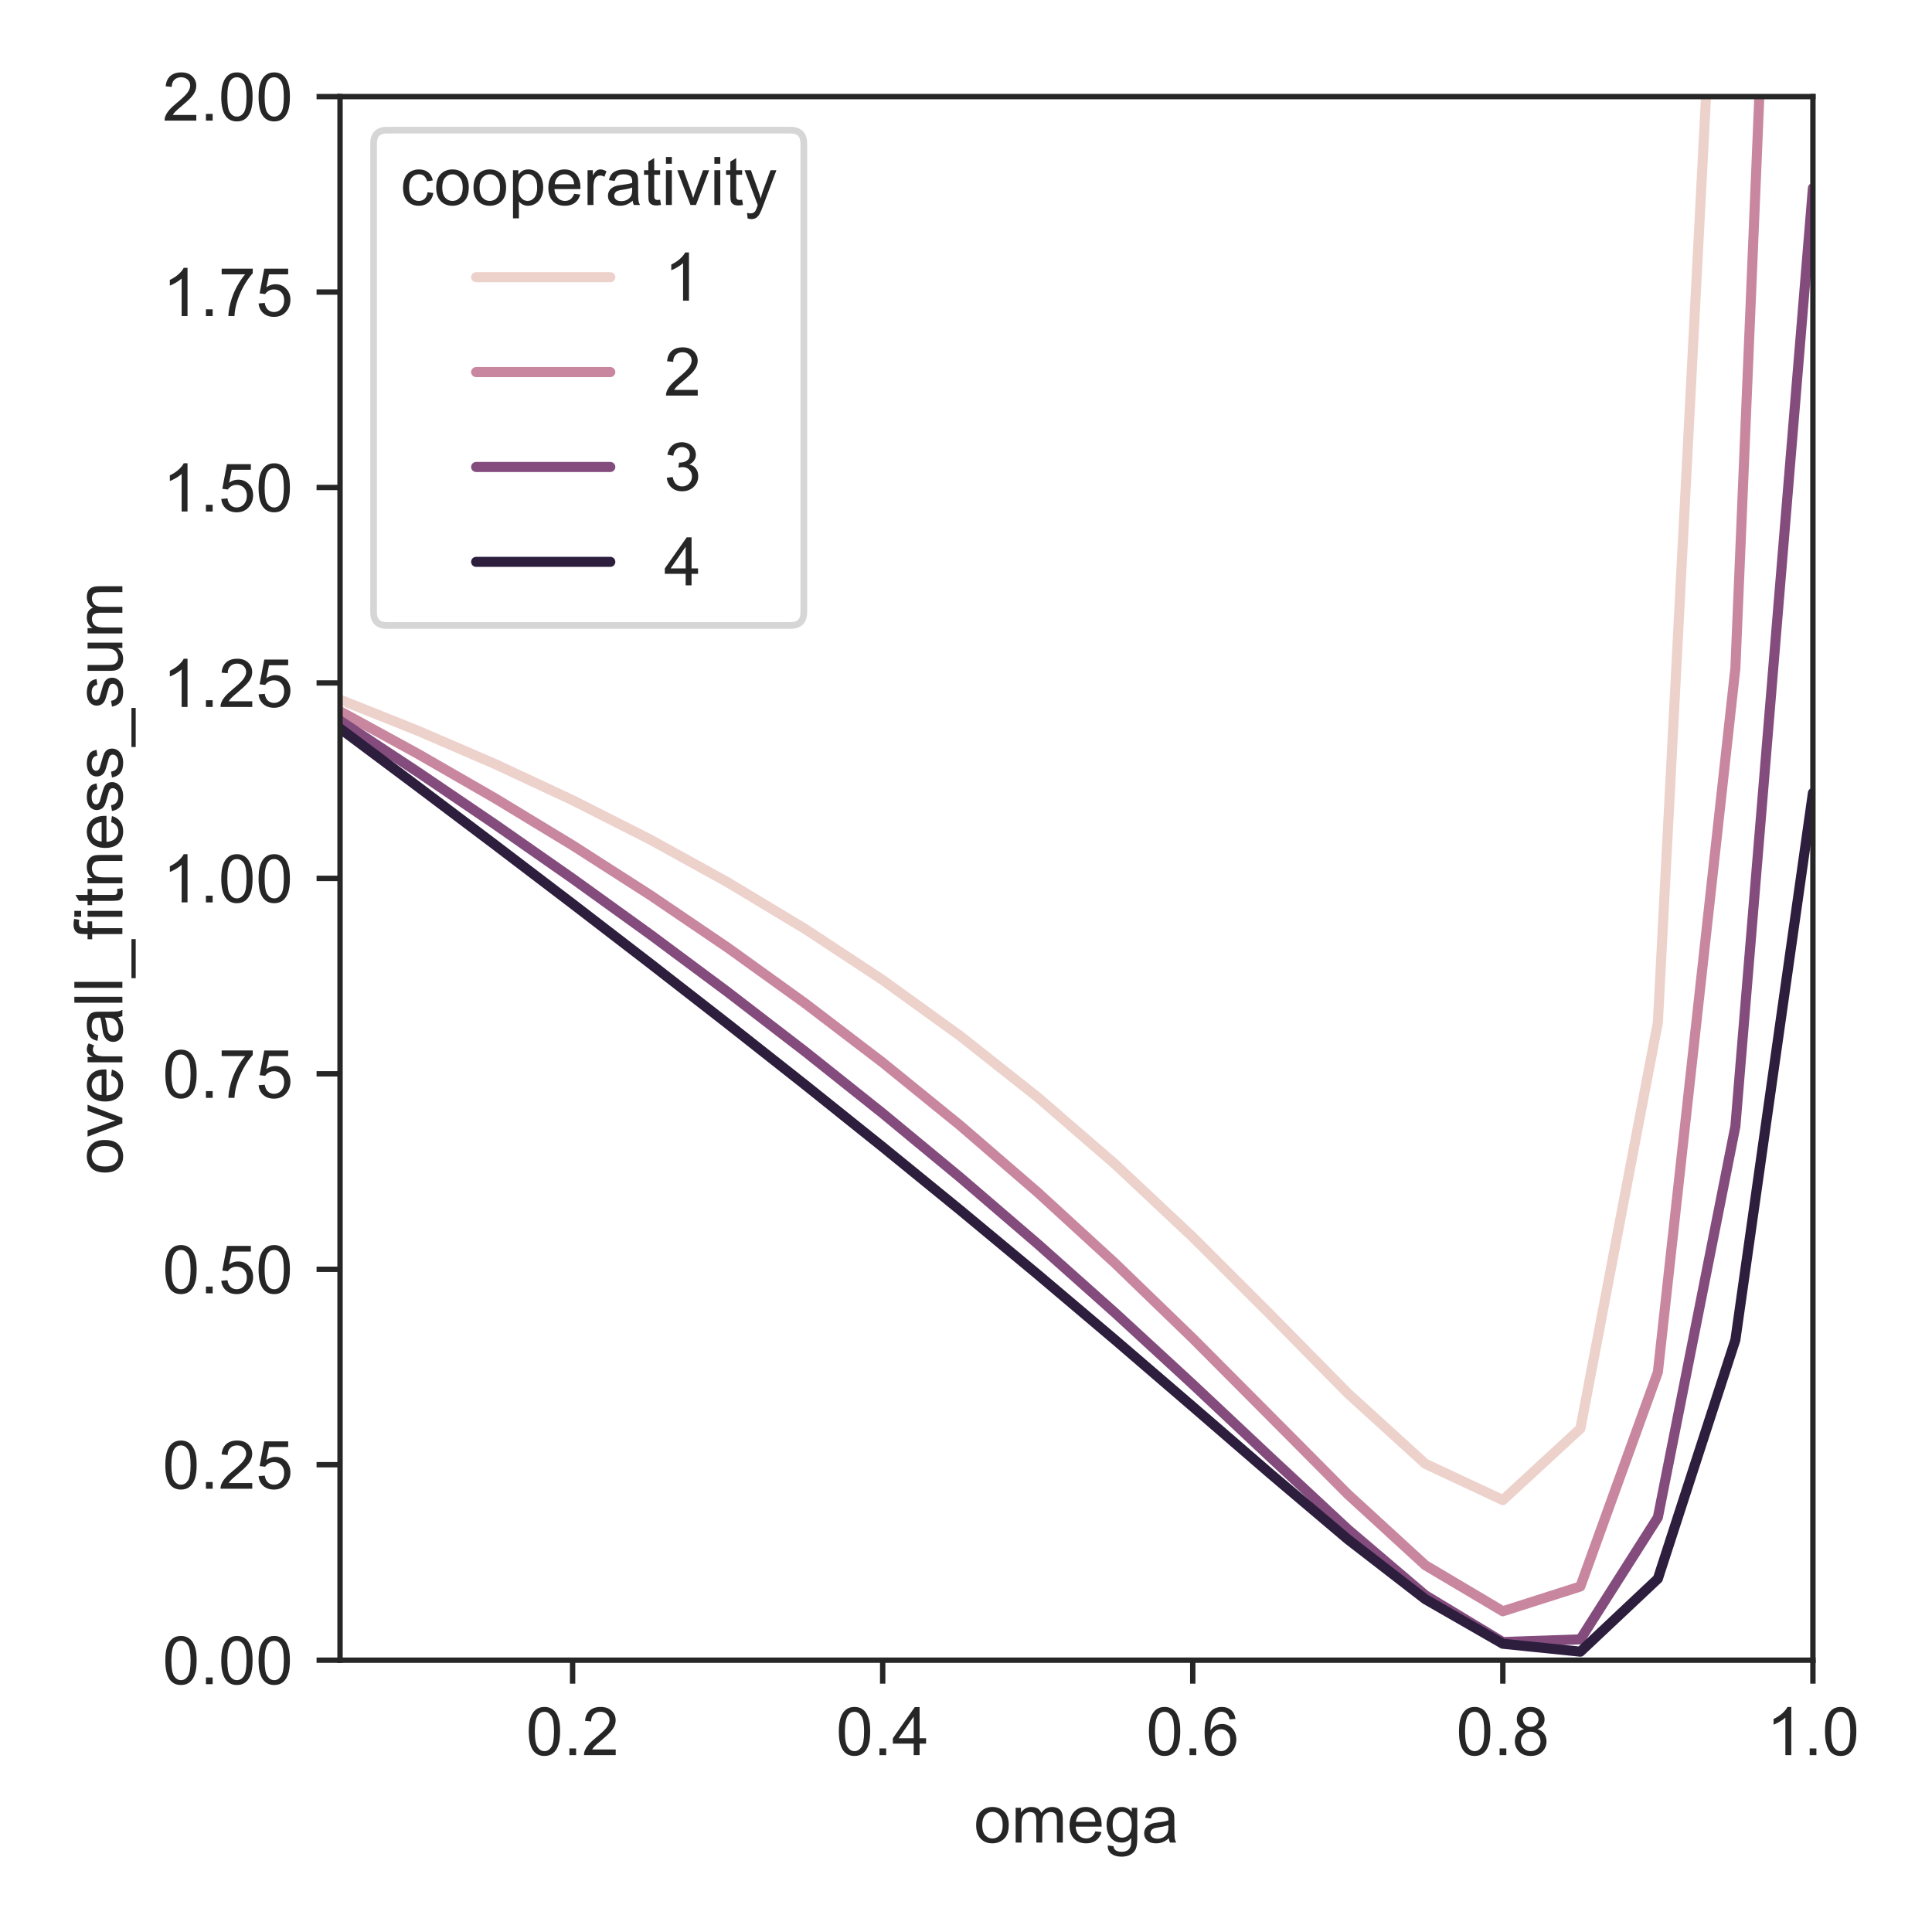
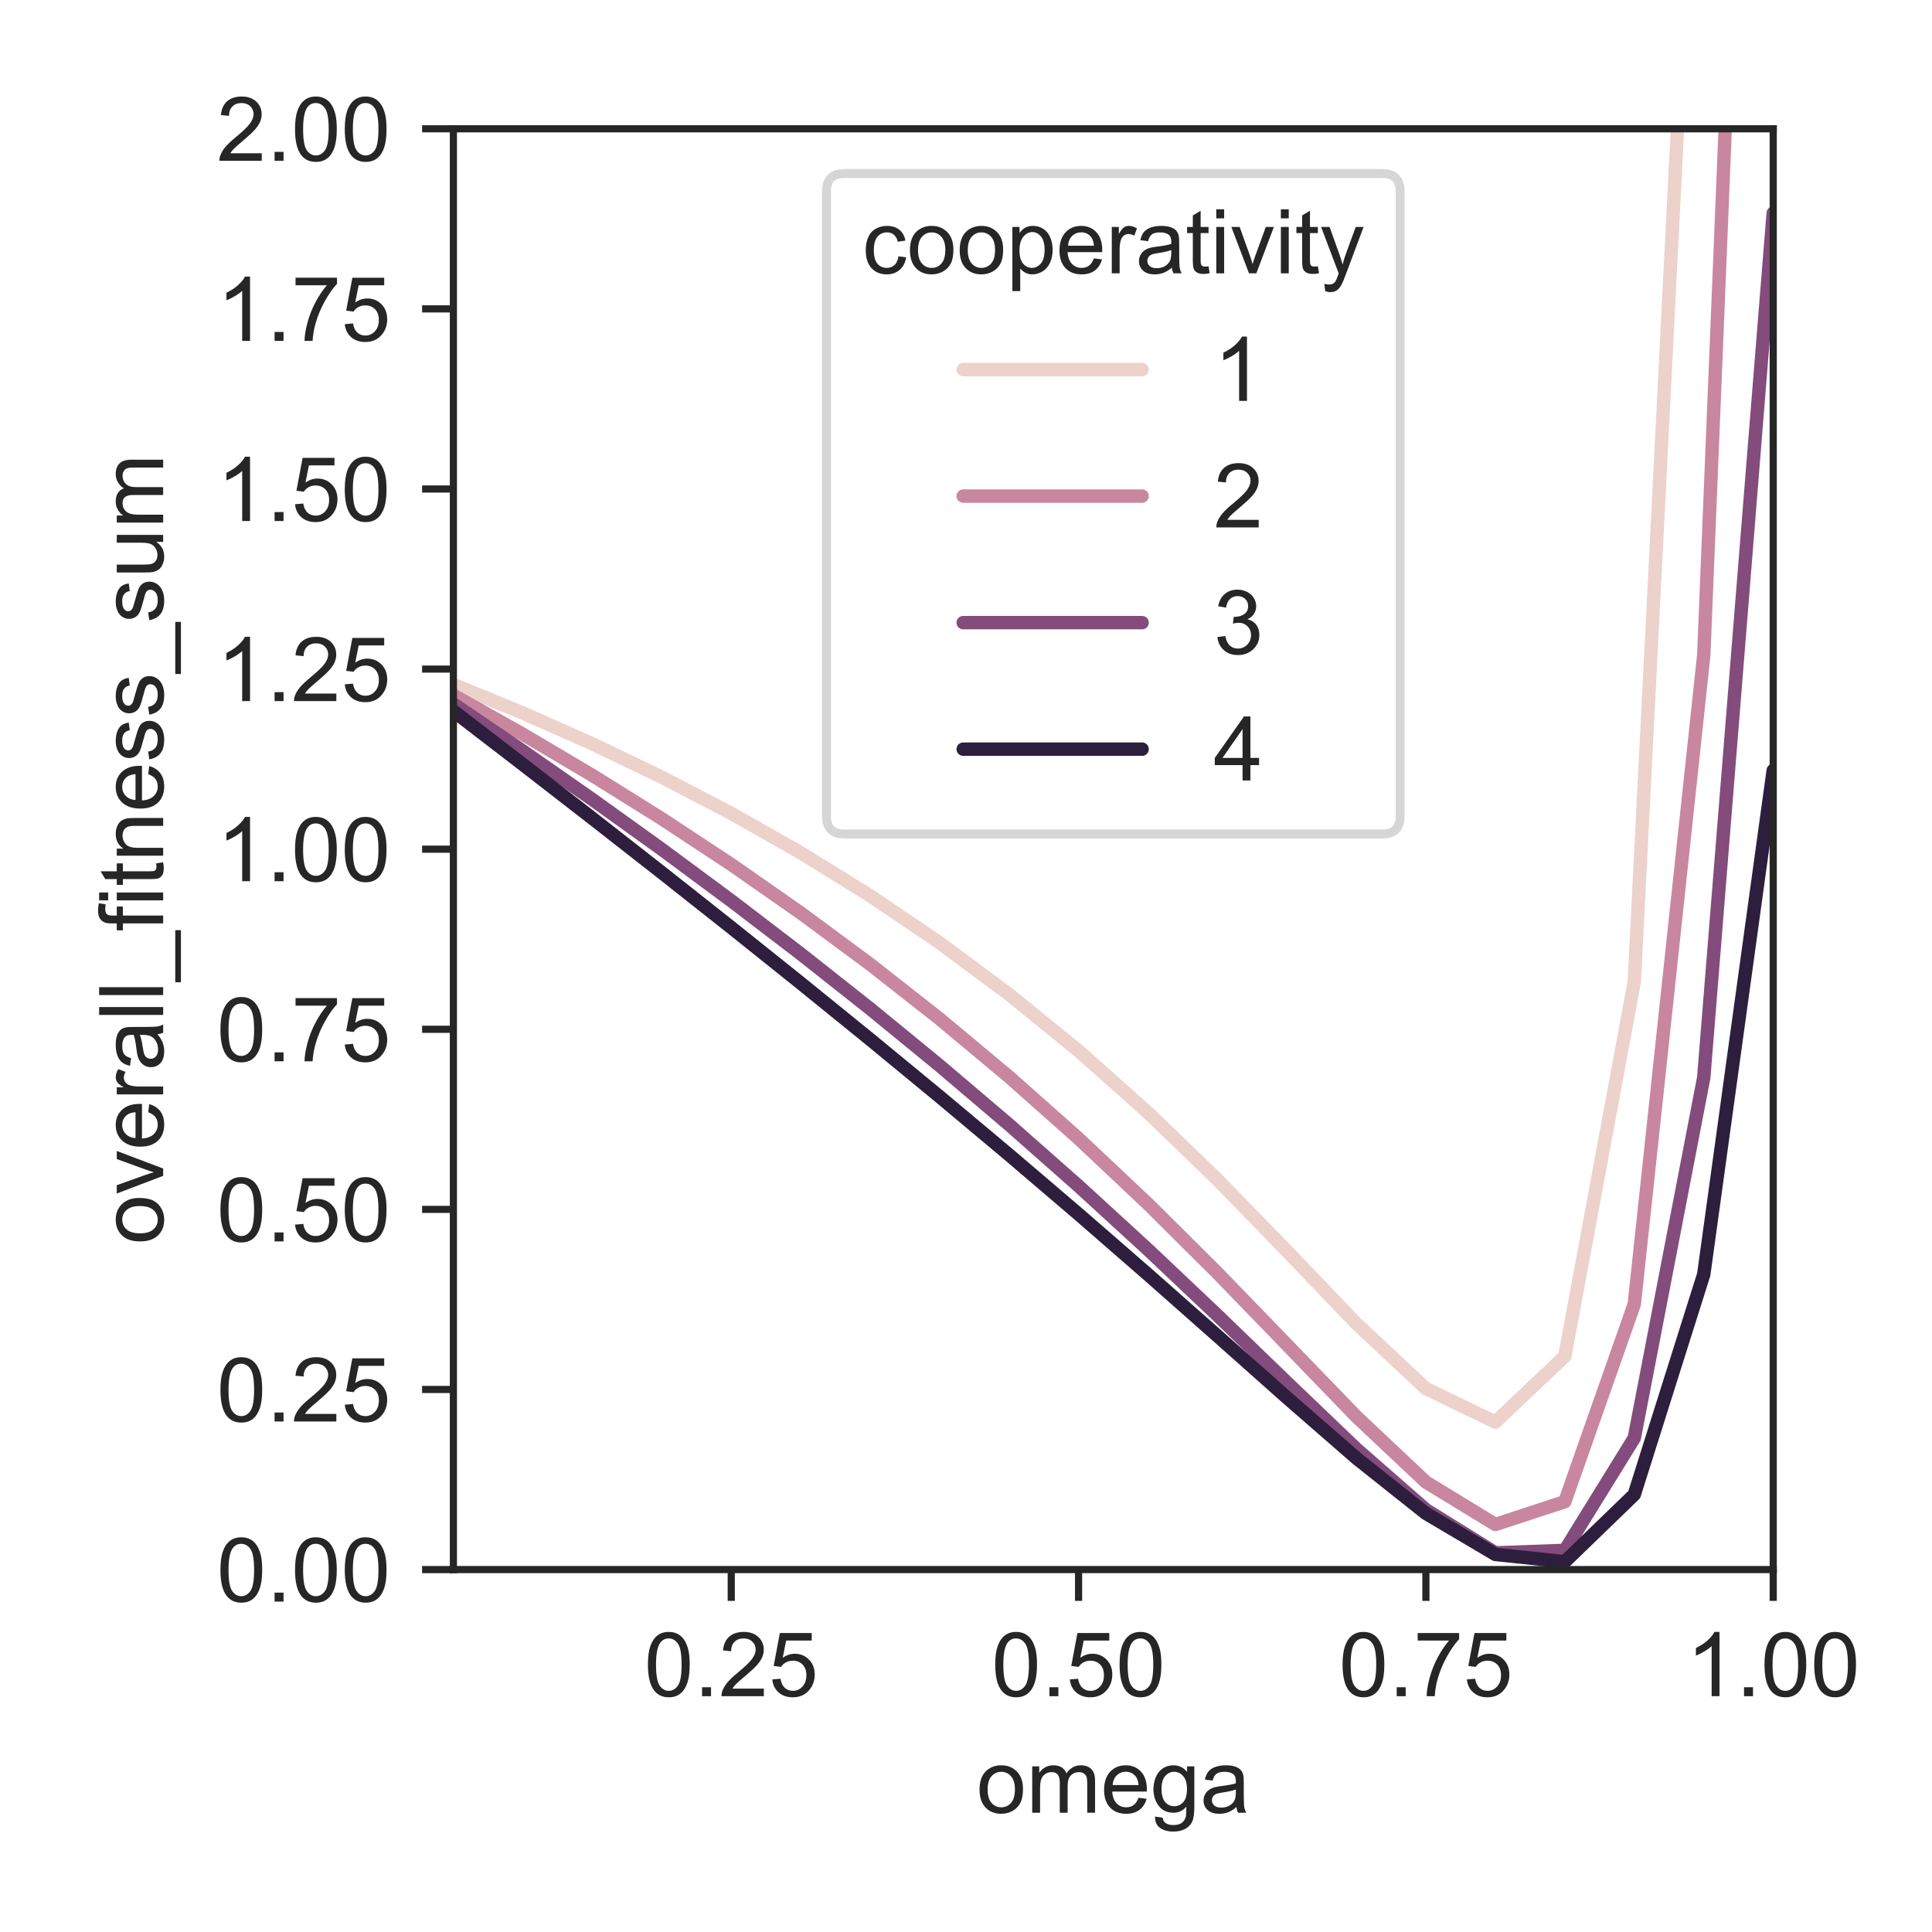
- <svg xmlns="http://www.w3.org/2000/svg" xmlns:xlink="http://www.w3.org/1999/xlink" width="288pt" height="288pt" viewBox="0 0 288 288" version="1.1">
+ <svg xmlns="http://www.w3.org/2000/svg" xmlns:xlink="http://www.w3.org/1999/xlink" width="216pt" height="216pt" viewBox="0 0 216 216" version="1.1">
  <defs>
    <style type="text/css">*{stroke-linejoin: round; stroke-linecap: butt}</style>
  </defs>
  <g id="figure_1">
    <g id="patch_1">
-       <path d="M 0 288  L 288 288  L 288 0  L 0 0  z " style="fill: #ffffff" />
+       <path d="M 0 216  L 216 216  L 216 0  L 0 0  z " style="fill: #ffffff" />
    </g>
    <g id="axes_1">
      <g id="patch_2">
-         <path d="M 50.69 247.48  L 270.248 247.48  L 270.248 14.4  L 50.69 14.4  z " style="fill: #ffffff" />
+         <path d="M 50.69 175.48  L 198.248 175.48  L 198.248 14.4  L 50.69 14.4  z " style="fill: #ffffff" />
      </g>
      <g id="matplotlib.axis_1">
        <g id="xtick_1">
          <g id="line2d_1">
            <defs>
-               <path id="mcc8eac45b3" d="M 0 0  L 0 3.5  " style="stroke: #262626; stroke-width: 0.8" />
-             </defs>
-             <g>
-               <use xlink:href="#mcc8eac45b3" x="85.357" y="247.48" style="fill: #262626; stroke: #262626; stroke-width: 0.8" />
+               <path id="mc4e7842c69" d="M 0 0  L 0 3.5  " style="stroke: #262626; stroke-width: 0.8" />
+             </defs>
+             <g>
+               <use xlink:href="#mc4e7842c69" x="81.755" y="175.48" style="fill: #262626; stroke: #262626; stroke-width: 0.8" />
            </g>
          </g>
          <g id="text_1">
-             <g style="fill: #262626" transform="translate(78.40697 261.6378)scale(0.1 -0.1)">
+             <g style="fill: #262626" transform="translate(72.02427 189.6378)scale(0.1 -0.1)">
              <defs>
                <path id="ArialMT-30" d="M 266 2259  Q 266 3072 433 3567  Q 600 4063 929 4331  Q 1259 4600 1759 4600  Q 2128 4600 2406 4451  Q 2684 4303 2865 4023  Q 3047 3744 3150 3342  Q 3253 2941 3253 2259  Q 3253 1453 3087 958  Q 2922 463 2592 192  Q 2263 -78 1759 -78  Q 1097 -78 719 397  Q 266 969 266 2259  z M 844 2259  Q 844 1131 1108 757  Q 1372 384 1759 384  Q 2147 384 2411 759  Q 2675 1134 2675 2259  Q 2675 3391 2411 3762  Q 2147 4134 1753 4134  Q 1366 4134 1134 3806  Q 844 3388 844 2259  z " transform="scale(0.015625)" />
                <path id="ArialMT-2e" d="M 581 0  L 581 641  L 1222 641  L 1222 0  L 581 0  z " transform="scale(0.015625)" />
                <path id="ArialMT-32" d="M 3222 541  L 3222 0  L 194 0  Q 188 203 259 391  Q 375 700 629 1000  Q 884 1300 1366 1694  Q 2113 2306 2375 2664  Q 2638 3022 2638 3341  Q 2638 3675 2398 3904  Q 2159 4134 1775 4134  Q 1369 4134 1125 3890  Q 881 3647 878 3216  L 300 3275  Q 359 3922 746 4261  Q 1134 4600 1788 4600  Q 2447 4600 2831 4234  Q 3216 3869 3216 3328  Q 3216 3053 3103 2787  Q 2991 2522 2730 2228  Q 2469 1934 1863 1422  Q 1356 997 1212 845  Q 1069 694 975 541  L 3222 541  z " transform="scale(0.015625)" />
+                 <path id="ArialMT-35" d="M 266 1200  L 856 1250  Q 922 819 1161 601  Q 1400 384 1738 384  Q 2144 384 2425 690  Q 2706 997 2706 1503  Q 2706 1984 2436 2262  Q 2166 2541 1728 2541  Q 1456 2541 1237 2417  Q 1019 2294 894 2097  L 366 2166  L 809 4519  L 3088 4519  L 3088 3981  L 1259 3981  L 1013 2750  Q 1425 3038 1878 3038  Q 2478 3038 2890 2622  Q 3303 2206 3303 1553  Q 3303 931 2941 478  Q 2500 -78 1738 -78  Q 1113 -78 717 272  Q 322 622 266 1200  z " transform="scale(0.015625)" />
              </defs>
              <use xlink:href="#ArialMT-30" />
              <use xlink:href="#ArialMT-2e" x="55.615" />
              <use xlink:href="#ArialMT-32" x="83.398" />
+               <use xlink:href="#ArialMT-35" x="139.014" />
            </g>
          </g>
        </g>
        <g id="xtick_2">
          <g id="line2d_2">
            <g>
-               <use xlink:href="#mcc8eac45b3" x="131.58" y="247.48" style="fill: #262626; stroke: #262626; stroke-width: 0.8" />
+               <use xlink:href="#mc4e7842c69" x="120.586" y="175.48" style="fill: #262626; stroke: #262626; stroke-width: 0.8" />
            </g>
          </g>
          <g id="text_2">
-             <g style="fill: #262626" transform="translate(124.6296 261.6378)scale(0.1 -0.1)">
-               <defs>
-                 <path id="ArialMT-34" d="M 2069 0  L 2069 1097  L 81 1097  L 81 1613  L 2172 4581  L 2631 4581  L 2631 1613  L 3250 1613  L 3250 1097  L 2631 1097  L 2631 0  L 2069 0  z M 2069 1613  L 2069 3678  L 634 1613  L 2069 1613  z " transform="scale(0.015625)" />
-               </defs>
-               <use xlink:href="#ArialMT-30" />
-               <use xlink:href="#ArialMT-2e" x="55.615" />
-               <use xlink:href="#ArialMT-34" x="83.398" />
+             <g style="fill: #262626" transform="translate(110.8552 189.6378)scale(0.1 -0.1)">
+               <use xlink:href="#ArialMT-30" />
+               <use xlink:href="#ArialMT-2e" x="55.615" />
+               <use xlink:href="#ArialMT-35" x="83.398" />
+               <use xlink:href="#ArialMT-30" x="139.014" />
            </g>
          </g>
        </g>
        <g id="xtick_3">
          <g id="line2d_3">
            <g>
-               <use xlink:href="#mcc8eac45b3" x="177.802" y="247.48" style="fill: #262626; stroke: #262626; stroke-width: 0.8" />
+               <use xlink:href="#mc4e7842c69" x="159.417" y="175.48" style="fill: #262626; stroke: #262626; stroke-width: 0.8" />
            </g>
          </g>
          <g id="text_3">
-             <g style="fill: #262626" transform="translate(170.8522 261.6378)scale(0.1 -0.1)">
+             <g style="fill: #262626" transform="translate(149.6861 189.6378)scale(0.1 -0.1)">
              <defs>
-                 <path id="ArialMT-36" d="M 3184 3459  L 2625 3416  Q 2550 3747 2413 3897  Q 2184 4138 1850 4138  Q 1581 4138 1378 3988  Q 1113 3794 959 3422  Q 806 3050 800 2363  Q 1003 2672 1297 2822  Q 1591 2972 1913 2972  Q 2475 2972 2870 2558  Q 3266 2144 3266 1488  Q 3266 1056 3080 686  Q 2894 316 2569 119  Q 2244 -78 1831 -78  Q 1128 -78 684 439  Q 241 956 241 2144  Q 241 3472 731 4075  Q 1159 4600 1884 4600  Q 2425 4600 2770 4297  Q 3116 3994 3184 3459  z M 888 1484  Q 888 1194 1011 928  Q 1134 663 1356 523  Q 1578 384 1822 384  Q 2178 384 2434 671  Q 2691 959 2691 1453  Q 2691 1928 2437 2201  Q 2184 2475 1800 2475  Q 1419 2475 1153 2201  Q 888 1928 888 1484  z " transform="scale(0.015625)" />
+                 <path id="ArialMT-37" d="M 303 3981  L 303 4522  L 3269 4522  L 3269 4084  Q 2831 3619 2401 2847  Q 1972 2075 1738 1259  Q 1569 684 1522 0  L 944 0  Q 953 541 1156 1306  Q 1359 2072 1739 2783  Q 2119 3494 2547 3981  L 303 3981  z " transform="scale(0.015625)" />
              </defs>
              <use xlink:href="#ArialMT-30" />
              <use xlink:href="#ArialMT-2e" x="55.615" />
-               <use xlink:href="#ArialMT-36" x="83.398" />
+               <use xlink:href="#ArialMT-37" x="83.398" />
+               <use xlink:href="#ArialMT-35" x="139.014" />
            </g>
          </g>
        </g>
        <g id="xtick_4">
          <g id="line2d_4">
            <g>
-               <use xlink:href="#mcc8eac45b3" x="224.025" y="247.48" style="fill: #262626; stroke: #262626; stroke-width: 0.8" />
+               <use xlink:href="#mc4e7842c69" x="198.248" y="175.48" style="fill: #262626; stroke: #262626; stroke-width: 0.8" />
            </g>
          </g>
          <g id="text_4">
-             <g style="fill: #262626" transform="translate(217.0749 261.6378)scale(0.1 -0.1)">
-               <defs>
-                 <path id="ArialMT-38" d="M 1131 2484  Q 781 2613 612 2850  Q 444 3088 444 3419  Q 444 3919 803 4259  Q 1163 4600 1759 4600  Q 2359 4600 2725 4251  Q 3091 3903 3091 3403  Q 3091 3084 2923 2848  Q 2756 2613 2416 2484  Q 2838 2347 3058 2040  Q 3278 1734 3278 1309  Q 3278 722 2862 322  Q 2447 -78 1769 -78  Q 1091 -78 675 323  Q 259 725 259 1325  Q 259 1772 486 2073  Q 713 2375 1131 2484  z M 1019 3438  Q 1019 3113 1228 2906  Q 1438 2700 1772 2700  Q 2097 2700 2305 2904  Q 2513 3109 2513 3406  Q 2513 3716 2298 3927  Q 2084 4138 1766 4138  Q 1444 4138 1231 3931  Q 1019 3725 1019 3438  z M 838 1322  Q 838 1081 952 856  Q 1066 631 1291 507  Q 1516 384 1775 384  Q 2178 384 2440 643  Q 2703 903 2703 1303  Q 2703 1709 2433 1975  Q 2163 2241 1756 2241  Q 1359 2241 1098 1978  Q 838 1716 838 1322  z " transform="scale(0.015625)" />
-               </defs>
-               <use xlink:href="#ArialMT-30" />
-               <use xlink:href="#ArialMT-2e" x="55.615" />
-               <use xlink:href="#ArialMT-38" x="83.398" />
-             </g>
-           </g>
-         </g>
-         <g id="xtick_5">
-           <g id="line2d_5">
-             <g>
-               <use xlink:href="#mcc8eac45b3" x="270.248" y="247.48" style="fill: #262626; stroke: #262626; stroke-width: 0.8" />
-             </g>
-           </g>
-           <g id="text_5">
-             <g style="fill: #262626" transform="translate(263.2975 261.6378)scale(0.1 -0.1)">
+             <g style="fill: #262626" transform="translate(188.517 189.6378)scale(0.1 -0.1)">
              <defs>
                <path id="ArialMT-31" d="M 2384 0  L 1822 0  L 1822 3584  Q 1619 3391 1289 3197  Q 959 3003 697 2906  L 697 3450  Q 1169 3672 1522 3987  Q 1875 4303 2022 4600  L 2384 4600  L 2384 0  z " transform="scale(0.015625)" />
              </defs>
              <use xlink:href="#ArialMT-31" />
              <use xlink:href="#ArialMT-2e" x="55.615" />
              <use xlink:href="#ArialMT-30" x="83.398" />
-             </g>
-           </g>
-         </g>
-         <g id="text_6">
-           <g style="fill: #262626" transform="translate(145.182 274.6659)scale(0.1 -0.1)">
+               <use xlink:href="#ArialMT-30" x="139.014" />
+             </g>
+           </g>
+         </g>
+         <g id="text_5">
+           <g style="fill: #262626" transform="translate(109.182 202.6659)scale(0.1 -0.1)">
            <defs>
              <path id="ArialMT-6f" d="M 213 1659  Q 213 2581 725 3025  Q 1153 3394 1769 3394  Q 2453 3394 2887 2945  Q 3322 2497 3322 1706  Q 3322 1066 3130 698  Q 2938 331 2570 128  Q 2203 -75 1769 -75  Q 1072 -75 642 372  Q 213 819 213 1659  z M 791 1659  Q 791 1022 1069 705  Q 1347 388 1769 388  Q 2188 388 2466 706  Q 2744 1025 2744 1678  Q 2744 2294 2464 2611  Q 2184 2928 1769 2928  Q 1347 2928 1069 2612  Q 791 2297 791 1659  z " transform="scale(0.015625)" />
              <path id="ArialMT-6d" d="M 422 0  L 422 3319  L 925 3319  L 925 2853  Q 1081 3097 1340 3245  Q 1600 3394 1931 3394  Q 2300 3394 2536 3241  Q 2772 3088 2869 2813  Q 3263 3394 3894 3394  Q 4388 3394 4653 3120  Q 4919 2847 4919 2278  L 4919 0  L 4359 0  L 4359 2091  Q 4359 2428 4304 2576  Q 4250 2725 4106 2815  Q 3963 2906 3769 2906  Q 3419 2906 3187 2673  Q 2956 2441 2956 1928  L 2956 0  L 2394 0  L 2394 2156  Q 2394 2531 2256 2718  Q 2119 2906 1806 2906  Q 1569 2906 1367 2781  Q 1166 2656 1075 2415  Q 984 2175 984 1722  L 984 0  L 422 0  z " transform="scale(0.015625)" />
              <path id="ArialMT-65" d="M 2694 1069  L 3275 997  Q 3138 488 2766 206  Q 2394 -75 1816 -75  Q 1088 -75 661 373  Q 234 822 234 1631  Q 234 2469 665 2931  Q 1097 3394 1784 3394  Q 2450 3394 2872 2941  Q 3294 2488 3294 1666  Q 3294 1616 3291 1516  L 816 1516  Q 847 969 1125 678  Q 1403 388 1819 388  Q 2128 388 2347 550  Q 2566 713 2694 1069  z M 847 1978  L 2700 1978  Q 2663 2397 2488 2606  Q 2219 2931 1791 2931  Q 1403 2931 1139 2672  Q 875 2413 847 1978  z " transform="scale(0.015625)" />
              <path id="ArialMT-67" d="M 319 -275  L 866 -356  Q 900 -609 1056 -725  Q 1266 -881 1628 -881  Q 2019 -881 2231 -725  Q 2444 -569 2519 -288  Q 2563 -116 2559 434  Q 2191 0 1641 0  Q 956 0 581 494  Q 206 988 206 1678  Q 206 2153 378 2554  Q 550 2956 876 3175  Q 1203 3394 1644 3394  Q 2231 3394 2613 2919  L 2613 3319  L 3131 3319  L 3131 450  Q 3131 -325 2973 -648  Q 2816 -972 2473 -1159  Q 2131 -1347 1631 -1347  Q 1038 -1347 672 -1080  Q 306 -813 319 -275  z M 784 1719  Q 784 1066 1043 766  Q 1303 466 1694 466  Q 2081 466 2343 764  Q 2606 1063 2606 1700  Q 2606 2309 2336 2618  Q 2066 2928 1684 2928  Q 1309 2928 1046 2623  Q 784 2319 784 1719  z " transform="scale(0.015625)" />
              <path id="ArialMT-61" d="M 2588 409  Q 2275 144 1986 34  Q 1697 -75 1366 -75  Q 819 -75 525 192  Q 231 459 231 875  Q 231 1119 342 1320  Q 453 1522 633 1644  Q 813 1766 1038 1828  Q 1203 1872 1538 1913  Q 2219 1994 2541 2106  Q 2544 2222 2544 2253  Q 2544 2597 2384 2738  Q 2169 2928 1744 2928  Q 1347 2928 1158 2789  Q 969 2650 878 2297  L 328 2372  Q 403 2725 575 2942  Q 747 3159 1072 3276  Q 1397 3394 1825 3394  Q 2250 3394 2515 3294  Q 2781 3194 2906 3042  Q 3031 2891 3081 2659  Q 3109 2516 3109 2141  L 3109 1391  Q 3109 606 3145 398  Q 3181 191 3288 0  L 2700 0  Q 2613 175 2588 409  z M 2541 1666  Q 2234 1541 1622 1453  Q 1275 1403 1131 1340  Q 988 1278 909 1158  Q 831 1038 831 891  Q 831 666 1001 516  Q 1172 366 1500 366  Q 1825 366 2078 508  Q 2331 650 2450 897  Q 2541 1088 2541 1459  L 2541 1666  z " transform="scale(0.015625)" />
            </defs>
            <use xlink:href="#ArialMT-6f" />
            <use xlink:href="#ArialMT-6d" x="55.615" />
            <use xlink:href="#ArialMT-65" x="138.916" />
            <use xlink:href="#ArialMT-67" x="194.531" />
            <use xlink:href="#ArialMT-61" x="250.146" />
          </g>
        </g>
      </g>
      <g id="matplotlib.axis_2">
        <g id="ytick_1">
+           <g id="line2d_5">
+             <defs>
+               <path id="m0a1a6a47ea" d="M 0 0  L -3.5 0  " style="stroke: #262626; stroke-width: 0.8" />
+             </defs>
+             <g>
+               <use xlink:href="#m0a1a6a47ea" x="50.69" y="175.48" style="fill: #262626; stroke: #262626; stroke-width: 0.8" />
+             </g>
+           </g>
+           <g id="text_6">
+             <g style="fill: #262626" transform="translate(24.22906 179.0589)scale(0.1 -0.1)">
+               <use xlink:href="#ArialMT-30" />
+               <use xlink:href="#ArialMT-2e" x="55.615" />
+               <use xlink:href="#ArialMT-30" x="83.398" />
+               <use xlink:href="#ArialMT-30" x="139.014" />
+             </g>
+           </g>
+         </g>
+         <g id="ytick_2">
          <g id="line2d_6">
-             <defs>
-               <path id="mb9cf8eb179" d="M 0 0  L -3.5 0  " style="stroke: #262626; stroke-width: 0.8" />
-             </defs>
-             <g>
-               <use xlink:href="#mb9cf8eb179" x="50.69" y="247.48" style="fill: #262626; stroke: #262626; stroke-width: 0.8" />
+             <g>
+               <use xlink:href="#m0a1a6a47ea" x="50.69" y="155.345" style="fill: #262626; stroke: #262626; stroke-width: 0.8" />
            </g>
          </g>
          <g id="text_7">
-             <g style="fill: #262626" transform="translate(24.22906 251.0589)scale(0.1 -0.1)">
-               <use xlink:href="#ArialMT-30" />
+             <g style="fill: #262626" transform="translate(24.22906 158.9239)scale(0.1 -0.1)">
+               <use xlink:href="#ArialMT-30" />
+               <use xlink:href="#ArialMT-2e" x="55.615" />
+               <use xlink:href="#ArialMT-32" x="83.398" />
+               <use xlink:href="#ArialMT-35" x="139.014" />
+             </g>
+           </g>
+         </g>
+         <g id="ytick_3">
+           <g id="line2d_7">
+             <g>
+               <use xlink:href="#m0a1a6a47ea" x="50.69" y="135.21" style="fill: #262626; stroke: #262626; stroke-width: 0.8" />
+             </g>
+           </g>
+           <g id="text_8">
+             <g style="fill: #262626" transform="translate(24.22906 138.7889)scale(0.1 -0.1)">
+               <use xlink:href="#ArialMT-30" />
+               <use xlink:href="#ArialMT-2e" x="55.615" />
+               <use xlink:href="#ArialMT-35" x="83.398" />
+               <use xlink:href="#ArialMT-30" x="139.014" />
+             </g>
+           </g>
+         </g>
+         <g id="ytick_4">
+           <g id="line2d_8">
+             <g>
+               <use xlink:href="#m0a1a6a47ea" x="50.69" y="115.075" style="fill: #262626; stroke: #262626; stroke-width: 0.8" />
+             </g>
+           </g>
+           <g id="text_9">
+             <g style="fill: #262626" transform="translate(24.22906 118.6539)scale(0.1 -0.1)">
+               <use xlink:href="#ArialMT-30" />
+               <use xlink:href="#ArialMT-2e" x="55.615" />
+               <use xlink:href="#ArialMT-37" x="83.398" />
+               <use xlink:href="#ArialMT-35" x="139.014" />
+             </g>
+           </g>
+         </g>
+         <g id="ytick_5">
+           <g id="line2d_9">
+             <g>
+               <use xlink:href="#m0a1a6a47ea" x="50.69" y="94.94" style="fill: #262626; stroke: #262626; stroke-width: 0.8" />
+             </g>
+           </g>
+           <g id="text_10">
+             <g style="fill: #262626" transform="translate(24.22906 98.51891)scale(0.1 -0.1)">
+               <use xlink:href="#ArialMT-31" />
              <use xlink:href="#ArialMT-2e" x="55.615" />
              <use xlink:href="#ArialMT-30" x="83.398" />
              <use xlink:href="#ArialMT-30" x="139.014" />
            </g>
          </g>
        </g>
-         <g id="ytick_2">
-           <g id="line2d_7">
-             <g>
-               <use xlink:href="#mb9cf8eb179" x="50.69" y="218.345" style="fill: #262626; stroke: #262626; stroke-width: 0.8" />
-             </g>
-           </g>
-           <g id="text_8">
-             <g style="fill: #262626" transform="translate(24.22906 221.9239)scale(0.1 -0.1)">
-               <defs>
-                 <path id="ArialMT-35" d="M 266 1200  L 856 1250  Q 922 819 1161 601  Q 1400 384 1738 384  Q 2144 384 2425 690  Q 2706 997 2706 1503  Q 2706 1984 2436 2262  Q 2166 2541 1728 2541  Q 1456 2541 1237 2417  Q 1019 2294 894 2097  L 366 2166  L 809 4519  L 3088 4519  L 3088 3981  L 1259 3981  L 1013 2750  Q 1425 3038 1878 3038  Q 2478 3038 2890 2622  Q 3303 2206 3303 1553  Q 3303 931 2941 478  Q 2500 -78 1738 -78  Q 1113 -78 717 272  Q 322 622 266 1200  z " transform="scale(0.015625)" />
-               </defs>
-               <use xlink:href="#ArialMT-30" />
+         <g id="ytick_6">
+           <g id="line2d_10">
+             <g>
+               <use xlink:href="#m0a1a6a47ea" x="50.69" y="74.805" style="fill: #262626; stroke: #262626; stroke-width: 0.8" />
+             </g>
+           </g>
+           <g id="text_11">
+             <g style="fill: #262626" transform="translate(24.22906 78.38391)scale(0.1 -0.1)">
+               <use xlink:href="#ArialMT-31" />
              <use xlink:href="#ArialMT-2e" x="55.615" />
              <use xlink:href="#ArialMT-32" x="83.398" />
              <use xlink:href="#ArialMT-35" x="139.014" />
            </g>
          </g>
        </g>
-         <g id="ytick_3">
-           <g id="line2d_8">
-             <g>
-               <use xlink:href="#mb9cf8eb179" x="50.69" y="189.21" style="fill: #262626; stroke: #262626; stroke-width: 0.8" />
-             </g>
-           </g>
-           <g id="text_9">
-             <g style="fill: #262626" transform="translate(24.22906 192.7889)scale(0.1 -0.1)">
-               <use xlink:href="#ArialMT-30" />
+         <g id="ytick_7">
+           <g id="line2d_11">
+             <g>
+               <use xlink:href="#m0a1a6a47ea" x="50.69" y="54.67" style="fill: #262626; stroke: #262626; stroke-width: 0.8" />
+             </g>
+           </g>
+           <g id="text_12">
+             <g style="fill: #262626" transform="translate(24.22906 58.24891)scale(0.1 -0.1)">
+               <use xlink:href="#ArialMT-31" />
              <use xlink:href="#ArialMT-2e" x="55.615" />
              <use xlink:href="#ArialMT-35" x="83.398" />
              <use xlink:href="#ArialMT-30" x="139.014" />
            </g>
          </g>
        </g>
-         <g id="ytick_4">
-           <g id="line2d_9">
-             <g>
-               <use xlink:href="#mb9cf8eb179" x="50.69" y="160.075" style="fill: #262626; stroke: #262626; stroke-width: 0.8" />
-             </g>
-           </g>
-           <g id="text_10">
-             <g style="fill: #262626" transform="translate(24.22906 163.6539)scale(0.1 -0.1)">
-               <defs>
-                 <path id="ArialMT-37" d="M 303 3981  L 303 4522  L 3269 4522  L 3269 4084  Q 2831 3619 2401 2847  Q 1972 2075 1738 1259  Q 1569 684 1522 0  L 944 0  Q 953 541 1156 1306  Q 1359 2072 1739 2783  Q 2119 3494 2547 3981  L 303 3981  z " transform="scale(0.015625)" />
-               </defs>
-               <use xlink:href="#ArialMT-30" />
+         <g id="ytick_8">
+           <g id="line2d_12">
+             <g>
+               <use xlink:href="#m0a1a6a47ea" x="50.69" y="34.535" style="fill: #262626; stroke: #262626; stroke-width: 0.8" />
+             </g>
+           </g>
+           <g id="text_13">
+             <g style="fill: #262626" transform="translate(24.22906 38.11391)scale(0.1 -0.1)">
+               <use xlink:href="#ArialMT-31" />
              <use xlink:href="#ArialMT-2e" x="55.615" />
              <use xlink:href="#ArialMT-37" x="83.398" />
              <use xlink:href="#ArialMT-35" x="139.014" />
            </g>
          </g>
        </g>
-         <g id="ytick_5">
-           <g id="line2d_10">
-             <g>
-               <use xlink:href="#mb9cf8eb179" x="50.69" y="130.94" style="fill: #262626; stroke: #262626; stroke-width: 0.8" />
-             </g>
-           </g>
-           <g id="text_11">
-             <g style="fill: #262626" transform="translate(24.22906 134.5189)scale(0.1 -0.1)">
-               <use xlink:href="#ArialMT-31" />
-               <use xlink:href="#ArialMT-2e" x="55.615" />
-               <use xlink:href="#ArialMT-30" x="83.398" />
-               <use xlink:href="#ArialMT-30" x="139.014" />
-             </g>
-           </g>
-         </g>
-         <g id="ytick_6">
-           <g id="line2d_11">
-             <g>
-               <use xlink:href="#mb9cf8eb179" x="50.69" y="101.805" style="fill: #262626; stroke: #262626; stroke-width: 0.8" />
-             </g>
-           </g>
-           <g id="text_12">
-             <g style="fill: #262626" transform="translate(24.22906 105.3839)scale(0.1 -0.1)">
-               <use xlink:href="#ArialMT-31" />
-               <use xlink:href="#ArialMT-2e" x="55.615" />
-               <use xlink:href="#ArialMT-32" x="83.398" />
-               <use xlink:href="#ArialMT-35" x="139.014" />
-             </g>
-           </g>
-         </g>
-         <g id="ytick_7">
-           <g id="line2d_12">
-             <g>
-               <use xlink:href="#mb9cf8eb179" x="50.69" y="72.67" style="fill: #262626; stroke: #262626; stroke-width: 0.8" />
-             </g>
-           </g>
-           <g id="text_13">
-             <g style="fill: #262626" transform="translate(24.22906 76.24891)scale(0.1 -0.1)">
-               <use xlink:href="#ArialMT-31" />
-               <use xlink:href="#ArialMT-2e" x="55.615" />
-               <use xlink:href="#ArialMT-35" x="83.398" />
-               <use xlink:href="#ArialMT-30" x="139.014" />
-             </g>
-           </g>
-         </g>
-         <g id="ytick_8">
+         <g id="ytick_9">
          <g id="line2d_13">
            <g>
-               <use xlink:href="#mb9cf8eb179" x="50.69" y="43.535" style="fill: #262626; stroke: #262626; stroke-width: 0.8" />
+               <use xlink:href="#m0a1a6a47ea" x="50.69" y="14.4" style="fill: #262626; stroke: #262626; stroke-width: 0.8" />
            </g>
          </g>
          <g id="text_14">
-             <g style="fill: #262626" transform="translate(24.22906 47.11391)scale(0.1 -0.1)">
-               <use xlink:href="#ArialMT-31" />
-               <use xlink:href="#ArialMT-2e" x="55.615" />
-               <use xlink:href="#ArialMT-37" x="83.398" />
-               <use xlink:href="#ArialMT-35" x="139.014" />
-             </g>
-           </g>
-         </g>
-         <g id="ytick_9">
-           <g id="line2d_14">
-             <g>
-               <use xlink:href="#mb9cf8eb179" x="50.69" y="14.4" style="fill: #262626; stroke: #262626; stroke-width: 0.8" />
-             </g>
-           </g>
-           <g id="text_15">
            <g style="fill: #262626" transform="translate(24.22906 17.97891)scale(0.1 -0.1)">
              <use xlink:href="#ArialMT-32" />
              <use xlink:href="#ArialMT-2e" x="55.615" />
              <use xlink:href="#ArialMT-30" x="83.398" />
              <use xlink:href="#ArialMT-30" x="139.014" />
            </g>
          </g>
        </g>
-         <g id="text_16">
-           <g style="fill: #262626" transform="translate(18.24156 175.1244)rotate(-90)scale(0.1 -0.1)">
+         <g id="text_15">
+           <g style="fill: #262626" transform="translate(18.24156 139.1244)rotate(-90)scale(0.1 -0.1)">
            <defs>
              <path id="ArialMT-76" d="M 1344 0  L 81 3319  L 675 3319  L 1388 1331  Q 1503 1009 1600 663  Q 1675 925 1809 1294  L 2547 3319  L 3125 3319  L 1869 0  L 1344 0  z " transform="scale(0.015625)" />
              <path id="ArialMT-72" d="M 416 0  L 416 3319  L 922 3319  L 922 2816  Q 1116 3169 1280 3281  Q 1444 3394 1641 3394  Q 1925 3394 2219 3213  L 2025 2691  Q 1819 2813 1613 2813  Q 1428 2813 1281 2702  Q 1134 2591 1072 2394  Q 978 2094 978 1738  L 978 0  L 416 0  z " transform="scale(0.015625)" />
              <path id="ArialMT-6c" d="M 409 0  L 409 4581  L 972 4581  L 972 0  L 409 0  z " transform="scale(0.015625)" />
              <path id="ArialMT-5f" d="M -97 -1272  L -97 -866  L 3631 -866  L 3631 -1272  L -97 -1272  z " transform="scale(0.015625)" />
              <path id="ArialMT-66" d="M 556 0  L 556 2881  L 59 2881  L 59 3319  L 556 3319  L 556 3672  Q 556 4006 616 4169  Q 697 4388 901 4523  Q 1106 4659 1475 4659  Q 1713 4659 2000 4603  L 1916 4113  Q 1741 4144 1584 4144  Q 1328 4144 1222 4034  Q 1116 3925 1116 3625  L 1116 3319  L 1763 3319  L 1763 2881  L 1116 2881  L 1116 0  L 556 0  z " transform="scale(0.015625)" />
              <path id="ArialMT-69" d="M 425 3934  L 425 4581  L 988 4581  L 988 3934  L 425 3934  z M 425 0  L 425 3319  L 988 3319  L 988 0  L 425 0  z " transform="scale(0.015625)" />
              <path id="ArialMT-74" d="M 1650 503  L 1731 6  Q 1494 -44 1306 -44  Q 1000 -44 831 53  Q 663 150 594 308  Q 525 466 525 972  L 525 2881  L 113 2881  L 113 3319  L 525 3319  L 525 4141  L 1084 4478  L 1084 3319  L 1650 3319  L 1650 2881  L 1084 2881  L 1084 941  Q 1084 700 1114 631  Q 1144 563 1211 522  Q 1278 481 1403 481  Q 1497 481 1650 503  z " transform="scale(0.015625)" />
              <path id="ArialMT-6e" d="M 422 0  L 422 3319  L 928 3319  L 928 2847  Q 1294 3394 1984 3394  Q 2284 3394 2536 3286  Q 2788 3178 2913 3003  Q 3038 2828 3088 2588  Q 3119 2431 3119 2041  L 3119 0  L 2556 0  L 2556 2019  Q 2556 2363 2490 2533  Q 2425 2703 2258 2804  Q 2091 2906 1866 2906  Q 1506 2906 1245 2678  Q 984 2450 984 1813  L 984 0  L 422 0  z " transform="scale(0.015625)" />
              <path id="ArialMT-73" d="M 197 991  L 753 1078  Q 800 744 1014 566  Q 1228 388 1613 388  Q 2000 388 2187 545  Q 2375 703 2375 916  Q 2375 1106 2209 1216  Q 2094 1291 1634 1406  Q 1016 1563 777 1677  Q 538 1791 414 1992  Q 291 2194 291 2438  Q 291 2659 392 2848  Q 494 3038 669 3163  Q 800 3259 1026 3326  Q 1253 3394 1513 3394  Q 1903 3394 2198 3281  Q 2494 3169 2634 2976  Q 2775 2784 2828 2463  L 2278 2388  Q 2241 2644 2061 2787  Q 1881 2931 1553 2931  Q 1166 2931 1000 2803  Q 834 2675 834 2503  Q 834 2394 903 2306  Q 972 2216 1119 2156  Q 1203 2125 1616 2013  Q 2213 1853 2448 1751  Q 2684 1650 2818 1456  Q 2953 1263 2953 975  Q 2953 694 2789 445  Q 2625 197 2315 61  Q 2006 -75 1616 -75  Q 969 -75 630 194  Q 291 463 197 991  z " transform="scale(0.015625)" />
              <path id="ArialMT-75" d="M 2597 0  L 2597 488  Q 2209 -75 1544 -75  Q 1250 -75 995 37  Q 741 150 617 320  Q 494 491 444 738  Q 409 903 409 1263  L 409 3319  L 972 3319  L 972 1478  Q 972 1038 1006 884  Q 1059 663 1231 536  Q 1403 409 1656 409  Q 1909 409 2131 539  Q 2353 669 2445 892  Q 2538 1116 2538 1541  L 2538 3319  L 3100 3319  L 3100 0  L 2597 0  z " transform="scale(0.015625)" />
            </defs>
            <use xlink:href="#ArialMT-6f" />
            <use xlink:href="#ArialMT-76" x="55.615" />
            <use xlink:href="#ArialMT-65" x="105.615" />
            <use xlink:href="#ArialMT-72" x="161.23" />
            <use xlink:href="#ArialMT-61" x="194.531" />
            <use xlink:href="#ArialMT-6c" x="250.146" />
            <use xlink:href="#ArialMT-6c" x="272.363" />
            <use xlink:href="#ArialMT-5f" x="294.58" />
            <use xlink:href="#ArialMT-66" x="350.195" />
            <use xlink:href="#ArialMT-69" x="377.979" />
            <use xlink:href="#ArialMT-74" x="400.195" />
            <use xlink:href="#ArialMT-6e" x="427.979" />
            <use xlink:href="#ArialMT-65" x="483.594" />
            <use xlink:href="#ArialMT-73" x="539.209" />
            <use xlink:href="#ArialMT-73" x="589.209" />
            <use xlink:href="#ArialMT-5f" x="639.209" />
            <use xlink:href="#ArialMT-73" x="694.824" />
            <use xlink:href="#ArialMT-75" x="744.824" />
            <use xlink:href="#ArialMT-6d" x="800.439" />
          </g>
        </g>
      </g>
+       <g id="line2d_14">
+         <path d="M 50.69 76.528  L 58.456 79.716  L 66.222 83.16  L 73.989 86.888  L 81.755 90.935  L 89.521 95.341  L 97.287 100.15  L 105.053 105.41  L 112.819 111.173  L 120.586 117.49  L 128.352 124.397  L 136.118 131.891  L 143.884 139.871  L 151.65 147.983  L 159.417 155.246  L 167.183 158.988  L 174.949 151.625  L 182.715 109.776  L 188.318 -1  " clip-path="url(#pb51d0f307b)" style="fill: none; stroke: #edd1cb; stroke-width: 1.5; stroke-linecap: round" />
+       </g>
      <g id="line2d_15">
-         <path d="M 50.69 104.298  L 62.246 108.912  L 73.801 113.894  L 85.357 119.289  L 96.913 125.145  L 108.468 131.521  L 120.024 138.479  L 131.58 146.09  L 143.135 154.43  L 154.691 163.57  L 166.247 173.564  L 177.802 184.408  L 189.358 195.954  L 200.914 207.693  L 212.469 218.202  L 224.025 223.617  L 235.581 212.962  L 247.136 152.408  L 255.115 -1  " clip-path="url(#p7b8299fd36)" style="fill: none; stroke: #edd1cb; stroke-width: 1.5; stroke-linecap: round" />
+         <path d="M 50.69 77.724  L 58.456 82.091  L 66.222 86.688  L 73.989 91.535  L 81.755 96.654  L 89.521 102.071  L 97.287 107.814  L 105.053 113.913  L 112.819 120.396  L 120.586 127.29  L 128.352 134.607  L 136.118 142.326  L 143.884 150.348  L 151.65 158.383  L 159.417 165.697  L 167.183 170.439  L 174.949 167.889  L 182.715 145.805  L 190.481 73.278  L 193.506 -1  " clip-path="url(#pb51d0f307b)" style="fill: none; stroke: #c8879e; stroke-width: 1.5; stroke-linecap: round" />
      </g>
      <g id="line2d_16">
-         <path d="M 50.69 106.028  L 62.246 112.348  L 73.801 119  L 85.357 126.013  L 96.913 133.42  L 108.468 141.259  L 120.024 149.569  L 131.58 158.393  L 143.135 167.774  L 154.691 177.75  L 166.247 188.337  L 177.802 199.507  L 189.358 211.114  L 200.914 222.742  L 212.469 233.325  L 224.025 240.186  L 235.581 236.496  L 247.136 204.541  L 258.692 99.595  L 262.904 -1  " clip-path="url(#p7b8299fd36)" style="fill: none; stroke: #c8879e; stroke-width: 1.5; stroke-linecap: round" />
+         <path d="M 50.69 78.697  L 58.456 83.965  L 66.222 89.381  L 73.989 94.958  L 81.755 100.707  L 89.521 106.643  L 97.287 112.783  L 105.053 119.145  L 112.819 125.746  L 120.586 132.601  L 128.352 139.714  L 136.118 147.063  L 143.884 154.566  L 151.65 161.994  L 159.417 168.787  L 167.183 173.611  L 174.949 173.333  L 182.715 160.768  L 190.481 120.479  L 198.248 23.825  " clip-path="url(#pb51d0f307b)" style="fill: none; stroke: #834c7d; stroke-width: 1.5; stroke-linecap: round" />
      </g>
      <g id="line2d_17">
-         <path d="M 50.69 107.437  L 62.246 115.059  L 73.801 122.897  L 85.357 130.965  L 96.913 139.284  L 108.468 147.874  L 120.024 156.759  L 131.58 165.964  L 143.135 175.516  L 154.691 185.434  L 166.247 195.727  L 177.802 206.362  L 189.358 217.218  L 200.914 227.967  L 212.469 237.796  L 224.025 244.775  L 235.581 244.373  L 247.136 226.192  L 258.692 167.895  L 270.248 28.038  " clip-path="url(#p7b8299fd36)" style="fill: none; stroke: #834c7d; stroke-width: 1.5; stroke-linecap: round" />
-       </g>
-       <g id="line2d_18">
-         <path d="M 50.69 108.591  L 62.246 117.231  L 73.801 125.943  L 85.357 134.736  L 96.913 143.621  L 108.468 152.611  L 120.024 161.725  L 131.58 170.979  L 143.135 180.393  L 154.691 189.984  L 166.247 199.758  L 177.802 209.689  L 189.358 219.678  L 200.914 229.458  L 212.469 238.391  L 224.025 245.03  L 235.581 246.211  L 247.136 235.337  L 258.692 199.725  L 270.248 118.205  " clip-path="url(#p7b8299fd36)" style="fill: none; stroke: #2d1e3e; stroke-width: 1.5; stroke-linecap: round" />
-       </g>
+         <path d="M 50.69 79.495  L 58.456 85.466  L 66.222 91.487  L 73.989 97.563  L 81.755 103.703  L 89.521 109.917  L 97.287 116.215  L 105.053 122.611  L 112.819 129.117  L 120.586 135.745  L 128.352 142.5  L 136.118 149.363  L 143.884 156.266  L 151.65 163.025  L 159.417 169.199  L 167.183 173.787  L 174.949 174.603  L 182.715 167.088  L 190.481 142.477  L 198.248 86.139  " clip-path="url(#pb51d0f307b)" style="fill: none; stroke: #2d1e3e; stroke-width: 1.5; stroke-linecap: round" />
+       </g>
+       <g id="line2d_18" />
      <g id="line2d_19" />
      <g id="line2d_20" />
      <g id="line2d_21" />
-       <g id="line2d_22" />
      <g id="patch_3">
-         <path d="M 50.69 247.48  L 50.69 14.4  " style="fill: none; stroke: #262626; stroke-width: 0.8; stroke-linejoin: miter; stroke-linecap: square" />
+         <path d="M 50.69 175.48  L 50.69 14.4  " style="fill: none; stroke: #262626; stroke-width: 0.8; stroke-linejoin: miter; stroke-linecap: square" />
      </g>
      <g id="patch_4">
-         <path d="M 270.248 247.48  L 270.248 14.4  " style="fill: none; stroke: #262626; stroke-width: 0.8; stroke-linejoin: miter; stroke-linecap: square" />
+         <path d="M 198.248 175.48  L 198.248 14.4  " style="fill: none; stroke: #262626; stroke-width: 0.8; stroke-linejoin: miter; stroke-linecap: square" />
      </g>
      <g id="patch_5">
-         <path d="M 50.69 247.48  L 270.248 247.48  " style="fill: none; stroke: #262626; stroke-width: 0.8; stroke-linejoin: miter; stroke-linecap: square" />
+         <path d="M 50.69 175.48  L 198.248 175.48  " style="fill: none; stroke: #262626; stroke-width: 0.8; stroke-linejoin: miter; stroke-linecap: square" />
      </g>
      <g id="patch_6">
-         <path d="M 50.69 14.4  L 270.248 14.4  " style="fill: none; stroke: #262626; stroke-width: 0.8; stroke-linejoin: miter; stroke-linecap: square" />
+         <path d="M 50.69 14.4  L 198.248 14.4  " style="fill: none; stroke: #262626; stroke-width: 0.8; stroke-linejoin: miter; stroke-linecap: square" />
      </g>
      <g id="legend_1">
        <g id="patch_7">
-           <path d="M 57.69 93.244  L 117.824 93.244  Q 119.824 93.244 119.824 91.244  L 119.824 21.4  Q 119.824 19.4 117.824 19.4  L 57.69 19.4  Q 55.69 19.4 55.69 21.4  L 55.69 91.244  Q 55.69 93.244 57.69 93.244  z " style="fill: #ffffff; opacity: 0.8; stroke: #cccccc; stroke-linejoin: miter" />
-         </g>
-         <g id="text_17">
-           <g style="fill: #262626" transform="translate(59.69 30.55781)scale(0.1 -0.1)">
+           <path d="M 94.402 93.244  L 154.536 93.244  Q 156.536 93.244 156.536 91.244  L 156.536 21.4  Q 156.536 19.4 154.536 19.4  L 94.402 19.4  Q 92.402 19.4 92.402 21.4  L 92.402 91.244  Q 92.402 93.244 94.402 93.244  z " style="fill: #ffffff; opacity: 0.8; stroke: #cccccc; stroke-linejoin: miter" />
+         </g>
+         <g id="text_16">
+           <g style="fill: #262626" transform="translate(96.40156 30.55781)scale(0.1 -0.1)">
            <defs>
              <path id="ArialMT-63" d="M 2588 1216  L 3141 1144  Q 3050 572 2676 248  Q 2303 -75 1759 -75  Q 1078 -75 664 370  Q 250 816 250 1647  Q 250 2184 428 2587  Q 606 2991 970 3192  Q 1334 3394 1763 3394  Q 2303 3394 2647 3120  Q 2991 2847 3088 2344  L 2541 2259  Q 2463 2594 2264 2762  Q 2066 2931 1784 2931  Q 1359 2931 1093 2626  Q 828 2322 828 1663  Q 828 994 1084 691  Q 1341 388 1753 388  Q 2084 388 2306 591  Q 2528 794 2588 1216  z " transform="scale(0.015625)" />
              <path id="ArialMT-70" d="M 422 -1272  L 422 3319  L 934 3319  L 934 2888  Q 1116 3141 1344 3267  Q 1572 3394 1897 3394  Q 2322 3394 2647 3175  Q 2972 2956 3137 2557  Q 3303 2159 3303 1684  Q 3303 1175 3120 767  Q 2938 359 2589 142  Q 2241 -75 1856 -75  Q 1575 -75 1351 44  Q 1128 163 984 344  L 984 -1272  L 422 -1272  z M 931 1641  Q 931 1000 1190 694  Q 1450 388 1819 388  Q 2194 388 2461 705  Q 2728 1022 2728 1688  Q 2728 2322 2467 2637  Q 2206 2953 1844 2953  Q 1484 2953 1207 2617  Q 931 2281 931 1641  z " transform="scale(0.015625)" />
              <path id="ArialMT-79" d="M 397 -1278  L 334 -750  Q 519 -800 656 -800  Q 844 -800 956 -737  Q 1069 -675 1141 -563  Q 1194 -478 1313 -144  Q 1328 -97 1363 -6  L 103 3319  L 709 3319  L 1400 1397  Q 1534 1031 1641 628  Q 1738 1016 1872 1384  L 2581 3319  L 3144 3319  L 1881 -56  Q 1678 -603 1566 -809  Q 1416 -1088 1222 -1217  Q 1028 -1347 759 -1347  Q 597 -1347 397 -1278  z " transform="scale(0.015625)" />
            </defs>
            <use xlink:href="#ArialMT-63" />
            <use xlink:href="#ArialMT-6f" x="50" />
            <use xlink:href="#ArialMT-6f" x="105.615" />
            <use xlink:href="#ArialMT-70" x="161.23" />
            <use xlink:href="#ArialMT-65" x="216.846" />
            <use xlink:href="#ArialMT-72" x="272.461" />
            <use xlink:href="#ArialMT-61" x="305.762" />
            <use xlink:href="#ArialMT-74" x="361.377" />
            <use xlink:href="#ArialMT-69" x="389.16" />
            <use xlink:href="#ArialMT-76" x="411.377" />
            <use xlink:href="#ArialMT-69" x="461.377" />
            <use xlink:href="#ArialMT-74" x="483.594" />
            <use xlink:href="#ArialMT-79" x="511.377" />
          </g>
        </g>
+         <g id="line2d_22">
+           <path d="M 107.688 41.32  L 117.688 41.32  L 127.688 41.32  " style="fill: none; stroke: #edd1cb; stroke-width: 1.5; stroke-linecap: round" />
+         </g>
+         <g id="text_17">
+           <g style="fill: #262626" transform="translate(135.6883 44.82031)scale(0.1 -0.1)">
+             <use xlink:href="#ArialMT-31" />
+           </g>
+         </g>
        <g id="line2d_23">
-           <path d="M 70.977 41.32  L 80.977 41.32  L 90.977 41.32  " style="fill: none; stroke: #edd1cb; stroke-width: 1.5; stroke-linecap: round" />
+           <path d="M 107.688 55.466  L 117.688 55.466  L 127.688 55.466  " style="fill: none; stroke: #c8879e; stroke-width: 1.5; stroke-linecap: round" />
        </g>
        <g id="text_18">
-           <g style="fill: #262626" transform="translate(98.97672 44.82031)scale(0.1 -0.1)">
-             <use xlink:href="#ArialMT-31" />
+           <g style="fill: #262626" transform="translate(135.6883 58.96563)scale(0.1 -0.1)">
+             <use xlink:href="#ArialMT-32" />
          </g>
        </g>
        <g id="line2d_24">
-           <path d="M 70.977 55.466  L 80.977 55.466  L 90.977 55.466  " style="fill: none; stroke: #c8879e; stroke-width: 1.5; stroke-linecap: round" />
+           <path d="M 107.688 69.611  L 117.688 69.611  L 127.688 69.611  " style="fill: none; stroke: #834c7d; stroke-width: 1.5; stroke-linecap: round" />
        </g>
        <g id="text_19">
-           <g style="fill: #262626" transform="translate(98.97672 58.96563)scale(0.1 -0.1)">
-             <use xlink:href="#ArialMT-32" />
+           <g style="fill: #262626" transform="translate(135.6883 73.11094)scale(0.1 -0.1)">
+             <defs>
+               <path id="ArialMT-33" d="M 269 1209  L 831 1284  Q 928 806 1161 595  Q 1394 384 1728 384  Q 2125 384 2398 659  Q 2672 934 2672 1341  Q 2672 1728 2419 1979  Q 2166 2231 1775 2231  Q 1616 2231 1378 2169  L 1441 2663  Q 1497 2656 1531 2656  Q 1891 2656 2178 2843  Q 2466 3031 2466 3422  Q 2466 3731 2256 3934  Q 2047 4138 1716 4138  Q 1388 4138 1169 3931  Q 950 3725 888 3313  L 325 3413  Q 428 3978 793 4289  Q 1159 4600 1703 4600  Q 2078 4600 2393 4439  Q 2709 4278 2876 4000  Q 3044 3722 3044 3409  Q 3044 3113 2884 2869  Q 2725 2625 2413 2481  Q 2819 2388 3044 2092  Q 3269 1797 3269 1353  Q 3269 753 2831 336  Q 2394 -81 1725 -81  Q 1122 -81 723 278  Q 325 638 269 1209  z " transform="scale(0.015625)" />
+             </defs>
+             <use xlink:href="#ArialMT-33" />
          </g>
        </g>
        <g id="line2d_25">
-           <path d="M 70.977 69.611  L 80.977 69.611  L 90.977 69.611  " style="fill: none; stroke: #834c7d; stroke-width: 1.5; stroke-linecap: round" />
+           <path d="M 107.688 83.756  L 117.688 83.756  L 127.688 83.756  " style="fill: none; stroke: #2d1e3e; stroke-width: 1.5; stroke-linecap: round" />
        </g>
        <g id="text_20">
-           <g style="fill: #262626" transform="translate(98.97672 73.11094)scale(0.1 -0.1)">
-             <defs>
-               <path id="ArialMT-33" d="M 269 1209  L 831 1284  Q 928 806 1161 595  Q 1394 384 1728 384  Q 2125 384 2398 659  Q 2672 934 2672 1341  Q 2672 1728 2419 1979  Q 2166 2231 1775 2231  Q 1616 2231 1378 2169  L 1441 2663  Q 1497 2656 1531 2656  Q 1891 2656 2178 2843  Q 2466 3031 2466 3422  Q 2466 3731 2256 3934  Q 2047 4138 1716 4138  Q 1388 4138 1169 3931  Q 950 3725 888 3313  L 325 3413  Q 428 3978 793 4289  Q 1159 4600 1703 4600  Q 2078 4600 2393 4439  Q 2709 4278 2876 4000  Q 3044 3722 3044 3409  Q 3044 3113 2884 2869  Q 2725 2625 2413 2481  Q 2819 2388 3044 2092  Q 3269 1797 3269 1353  Q 3269 753 2831 336  Q 2394 -81 1725 -81  Q 1122 -81 723 278  Q 325 638 269 1209  z " transform="scale(0.015625)" />
-             </defs>
-             <use xlink:href="#ArialMT-33" />
-           </g>
-         </g>
-         <g id="line2d_26">
-           <path d="M 70.977 83.756  L 80.977 83.756  L 90.977 83.756  " style="fill: none; stroke: #2d1e3e; stroke-width: 1.5; stroke-linecap: round" />
-         </g>
-         <g id="text_21">
-           <g style="fill: #262626" transform="translate(98.97672 87.25625)scale(0.1 -0.1)">
+           <g style="fill: #262626" transform="translate(135.6883 87.25625)scale(0.1 -0.1)">
+             <defs>
+               <path id="ArialMT-34" d="M 2069 0  L 2069 1097  L 81 1097  L 81 1613  L 2172 4581  L 2631 4581  L 2631 1613  L 3250 1613  L 3250 1097  L 2631 1097  L 2631 0  L 2069 0  z M 2069 1613  L 2069 3678  L 634 1613  L 2069 1613  z " transform="scale(0.015625)" />
+             </defs>
            <use xlink:href="#ArialMT-34" />
          </g>
        </g>
      </g>
    </g>
  </g>
  <defs>
-     <clipPath id="p7b8299fd36">
-       <rect x="50.69" y="14.4" width="219.558" height="233.08" />
+     <clipPath id="pb51d0f307b">
+       <rect x="50.69" y="14.4" width="147.558" height="161.08" />
    </clipPath>
  </defs>
</svg>
